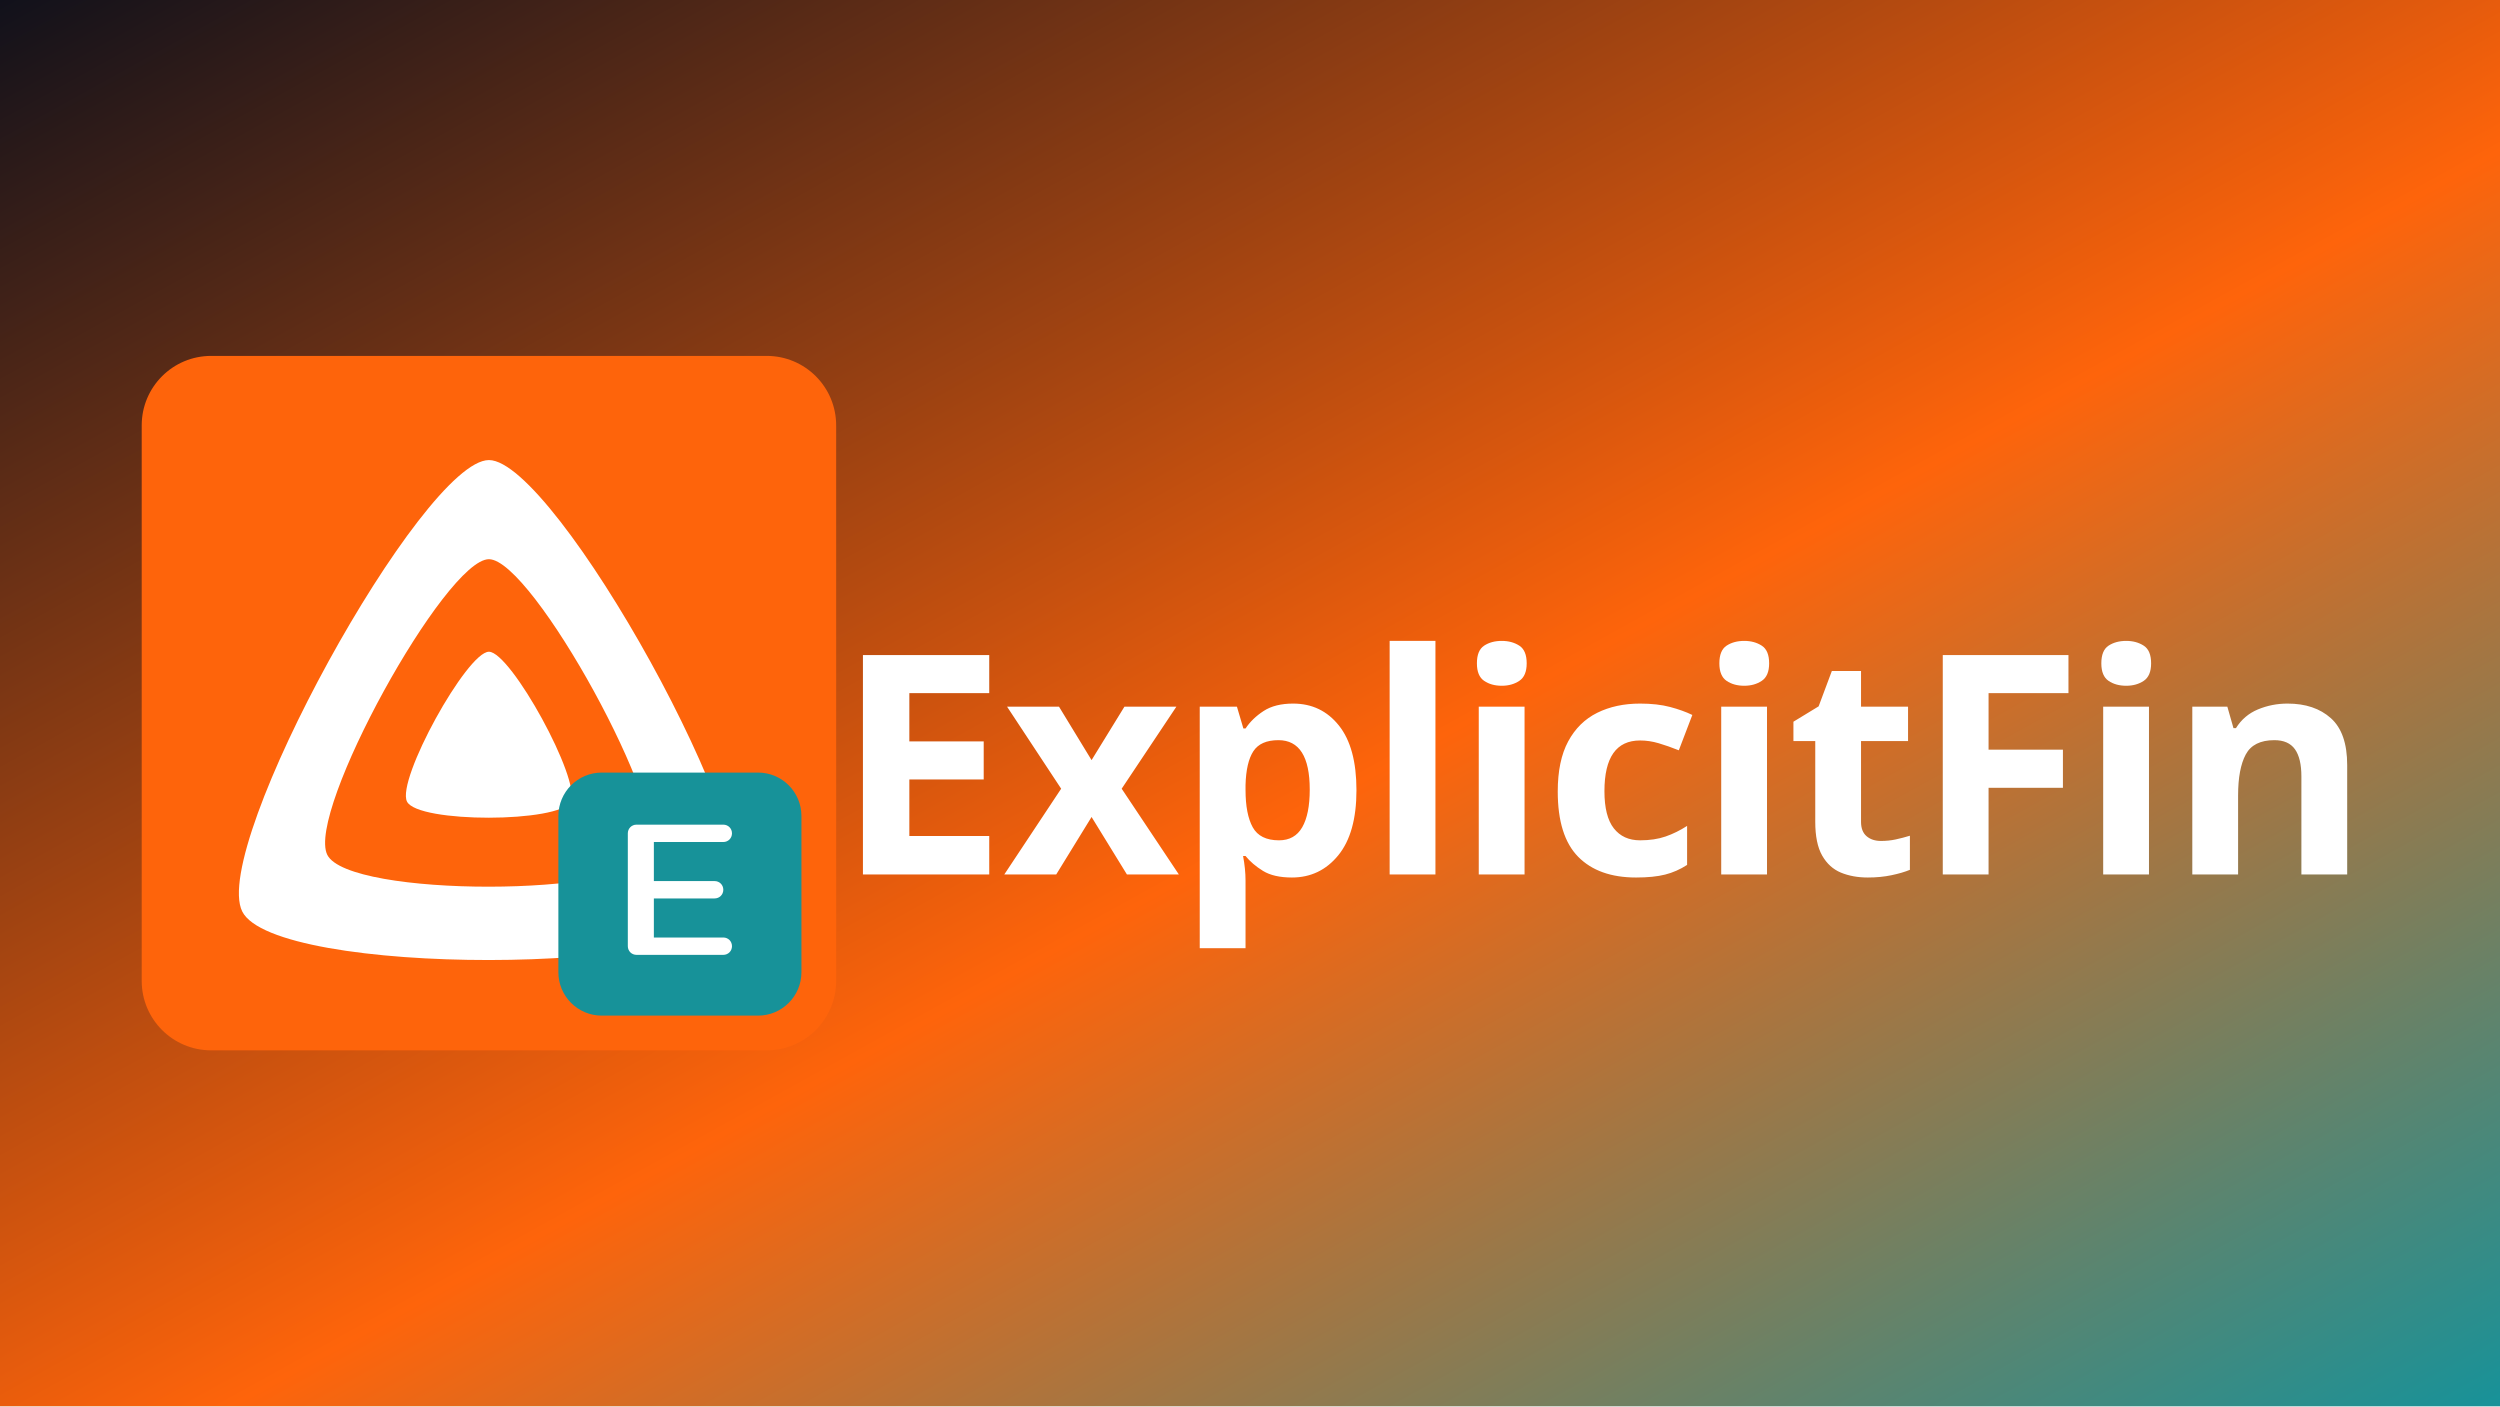
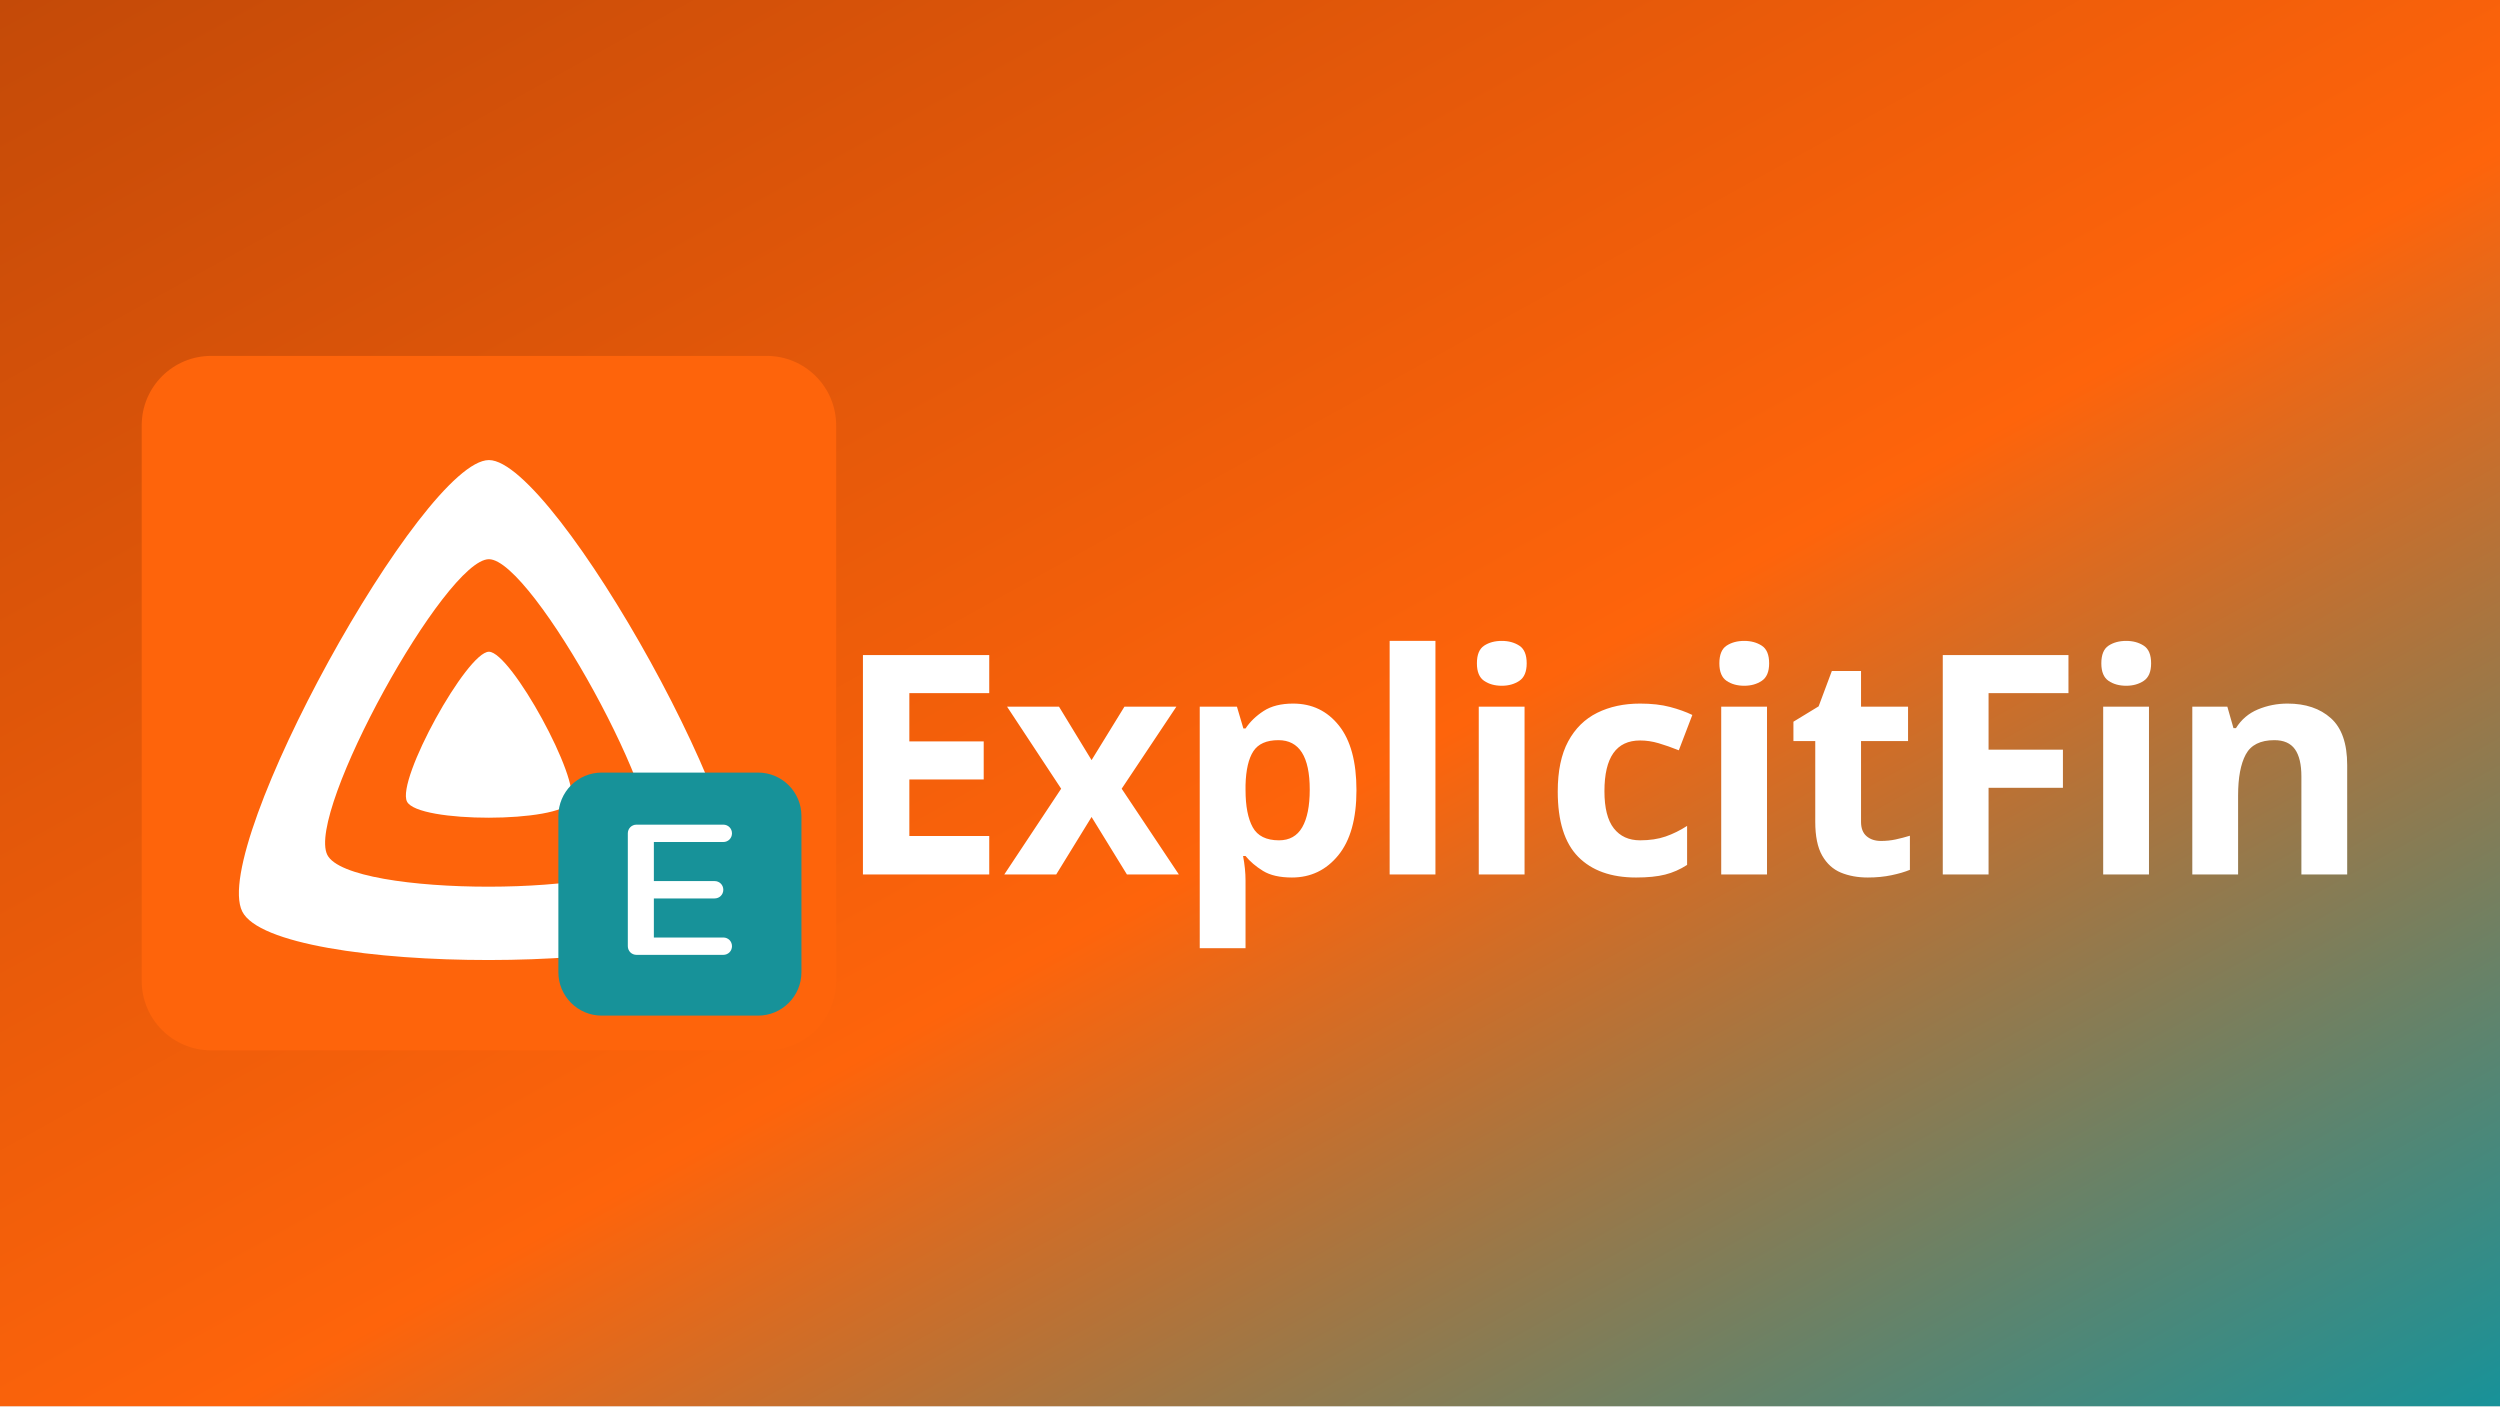
<svg xmlns="http://www.w3.org/2000/svg" width="1920" height="1080" viewBox="0 0 1920 1080">
  <defs>
    <linearGradient id="g" x1="0" y1="0" x2="1" y2="1">
-       <stop offset="0%" stop-color="#11111b" />
+       <stop offset="0%" stop-color="#c44a08" />
      <stop offset="55%" stop-color="#fe640b" />
      <stop offset="100%" stop-color="#179299" />
    </linearGradient>
    <style type="text/css">
      .title {
        font-family: "Nunito", "Quicksand", "Comfortaa", "Arial Rounded MT Bold", ui-rounded, sans-serif;
        font-weight: 700;
        font-size: 236px;
        fill: #ffffff;
        letter-spacing: -0.015em;
      }
    </style>
  </defs>
  <rect width="1920" height="1080" fill="url(#g)" />
  <g transform="translate(55.5, 220) scale(13.33333)">
    <rect width="40" height="40" x="4" y="4" rx="4" fill="#fe640b" />
    <path fill="#ffffff" d="M 24 10 C 20.19 10 7.92 32.24 9.79 36 C 11.66 39.75 36.36 39.71 38.21 36 C 40.25 32.29 27.81 10 24 10 Z M 33.31 32.74 C 32.1 35.17 15.92 35.2 14.69 32.74 C 13.46 30.28 21.5 15.71 24 15.71 C 26.5 15.71 34.52 30.31 33.31 32.74 Z M 24 21.04 C 22.74 21.04 18.66 28.42 19.28 29.67 C 19.9 30.92 28.1 30.9 28.71 29.67 C 29.32 28.44 25.26 21.04 24 21.04 Z" />
    <rect width="14" height="14" x="28" y="28" rx="2.5" fill="#179299" />
    <path fill="#ffffff" d="M 32 31.5 C 32 31.22 32.22 31 32.5 31 H 37.5 C 37.78 31 38 31.22 38 31.5 C 38 31.78 37.78 32 37.5 32 H 33.5 V 34.25 H 37 C 37.28 34.25 37.5 34.47 37.5 34.75 C 37.5 35.03 37.28 35.25 37 35.25 H 33.5 V 37.5 H 37.5 C 37.78 37.5 38 37.72 38 38 C 38 38.28 37.78 38.5 37.5 38.5 H 32.5 C 32.22 38.5 32 38.28 32 38 Z" />
  </g>
  <text class="title" x="641.5" y="580" dominant-baseline="central">ExplicitFin</text>
</svg>
